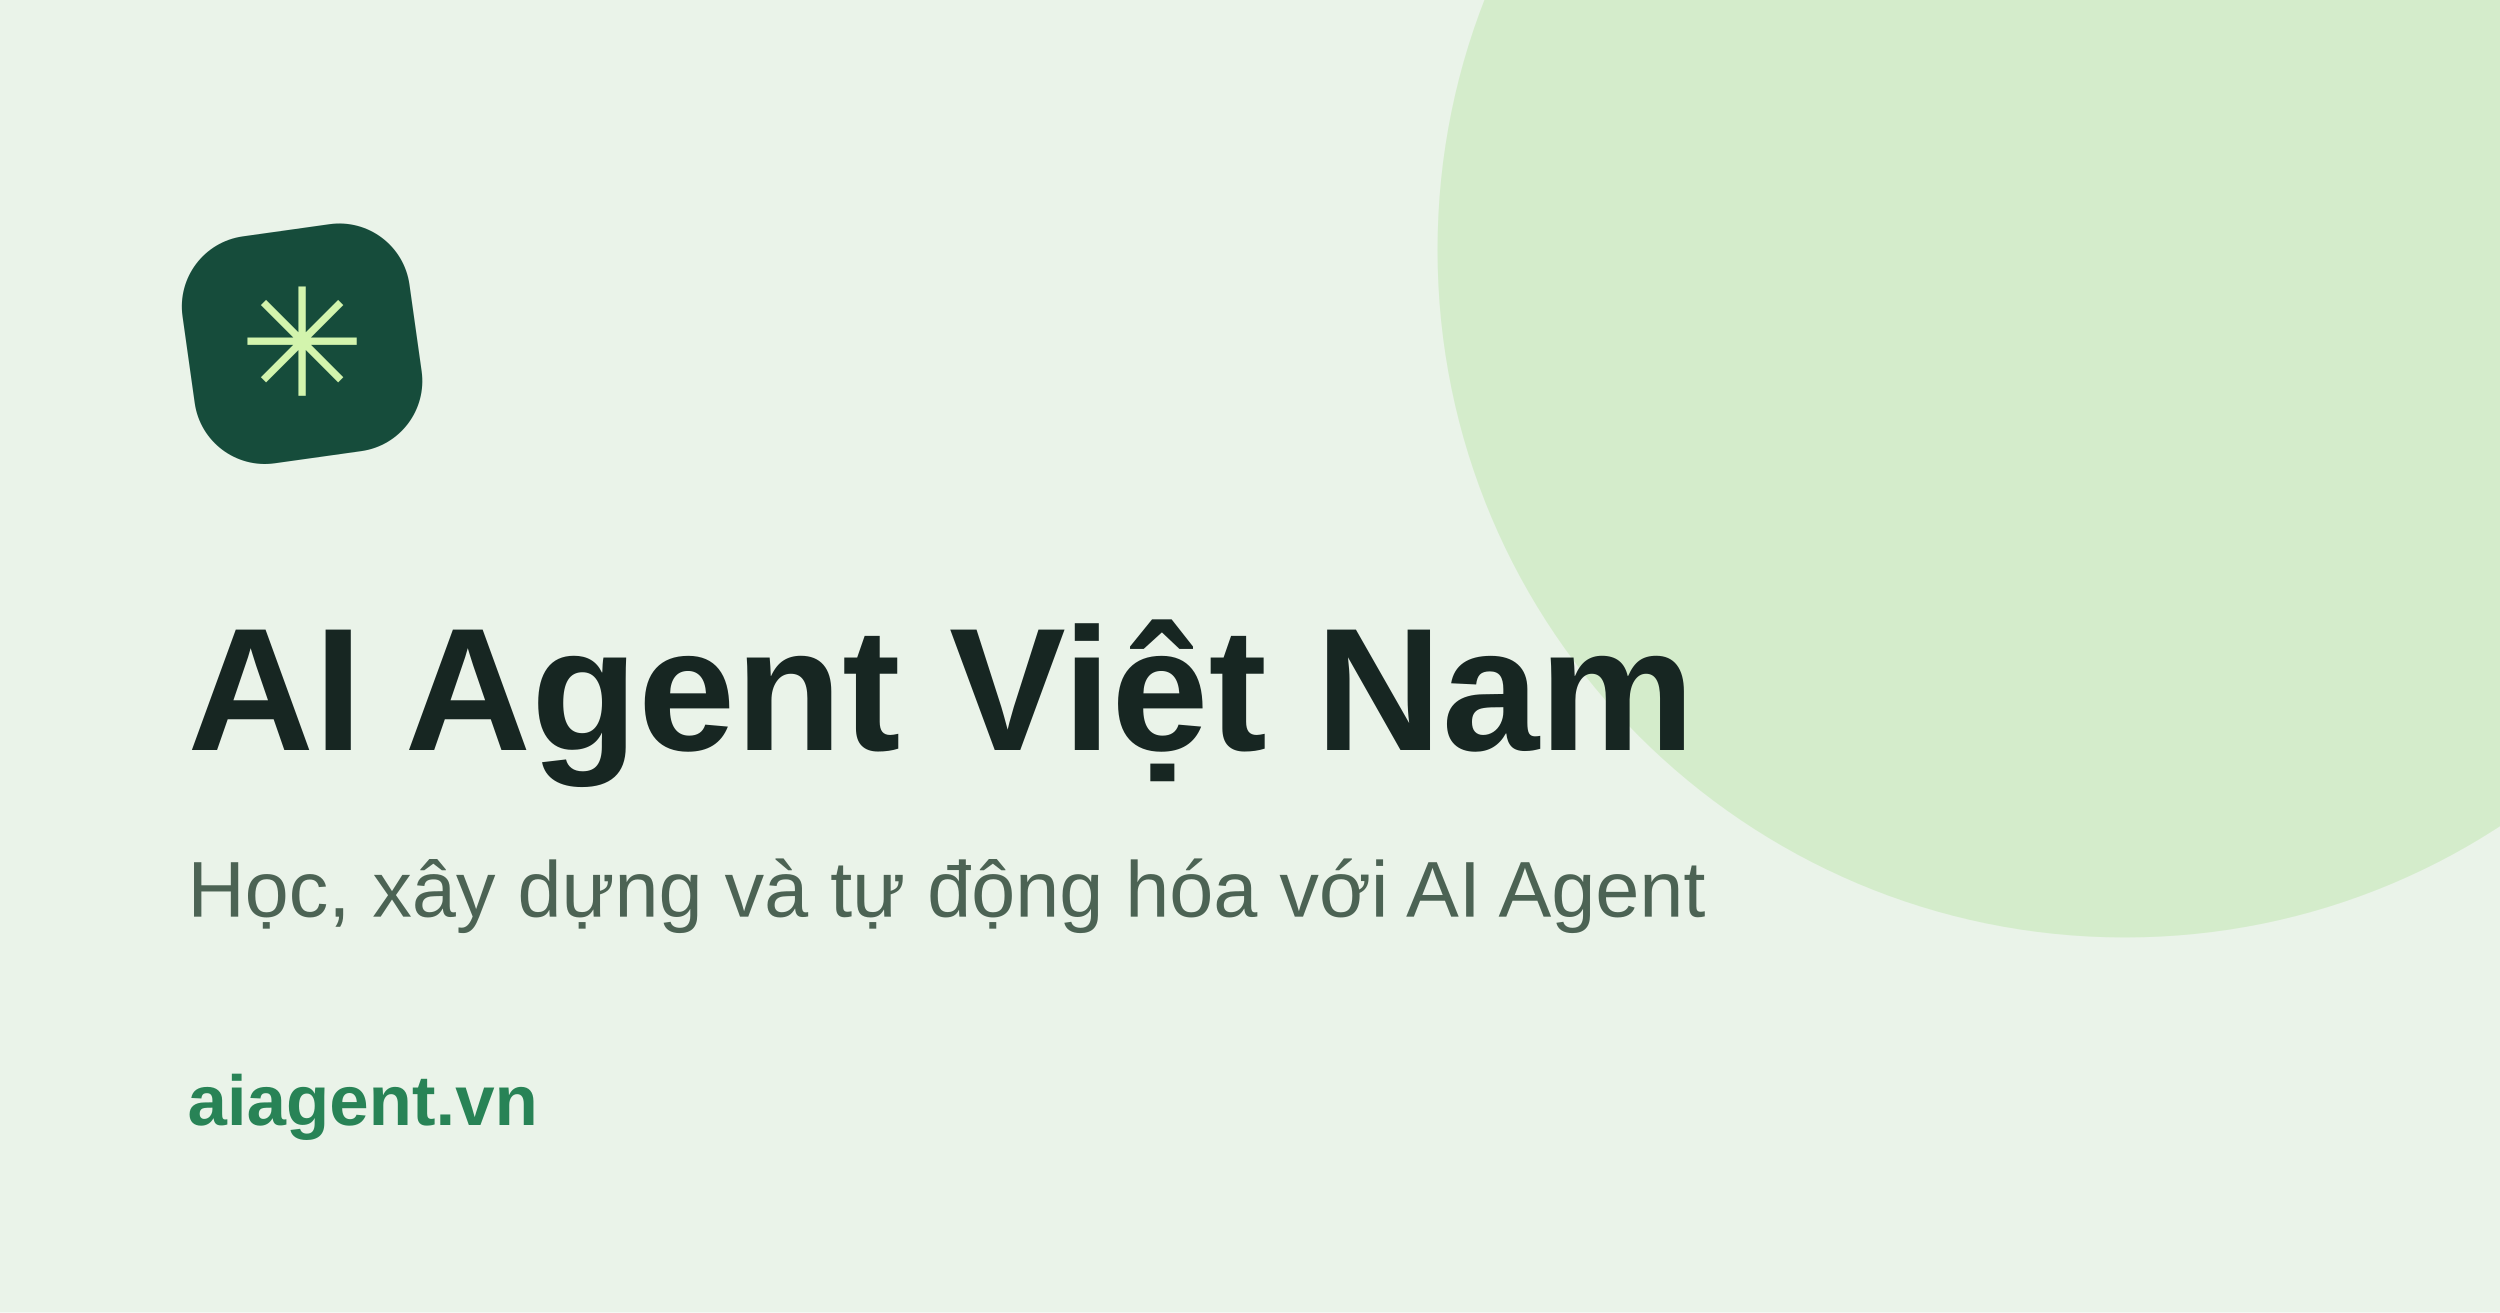
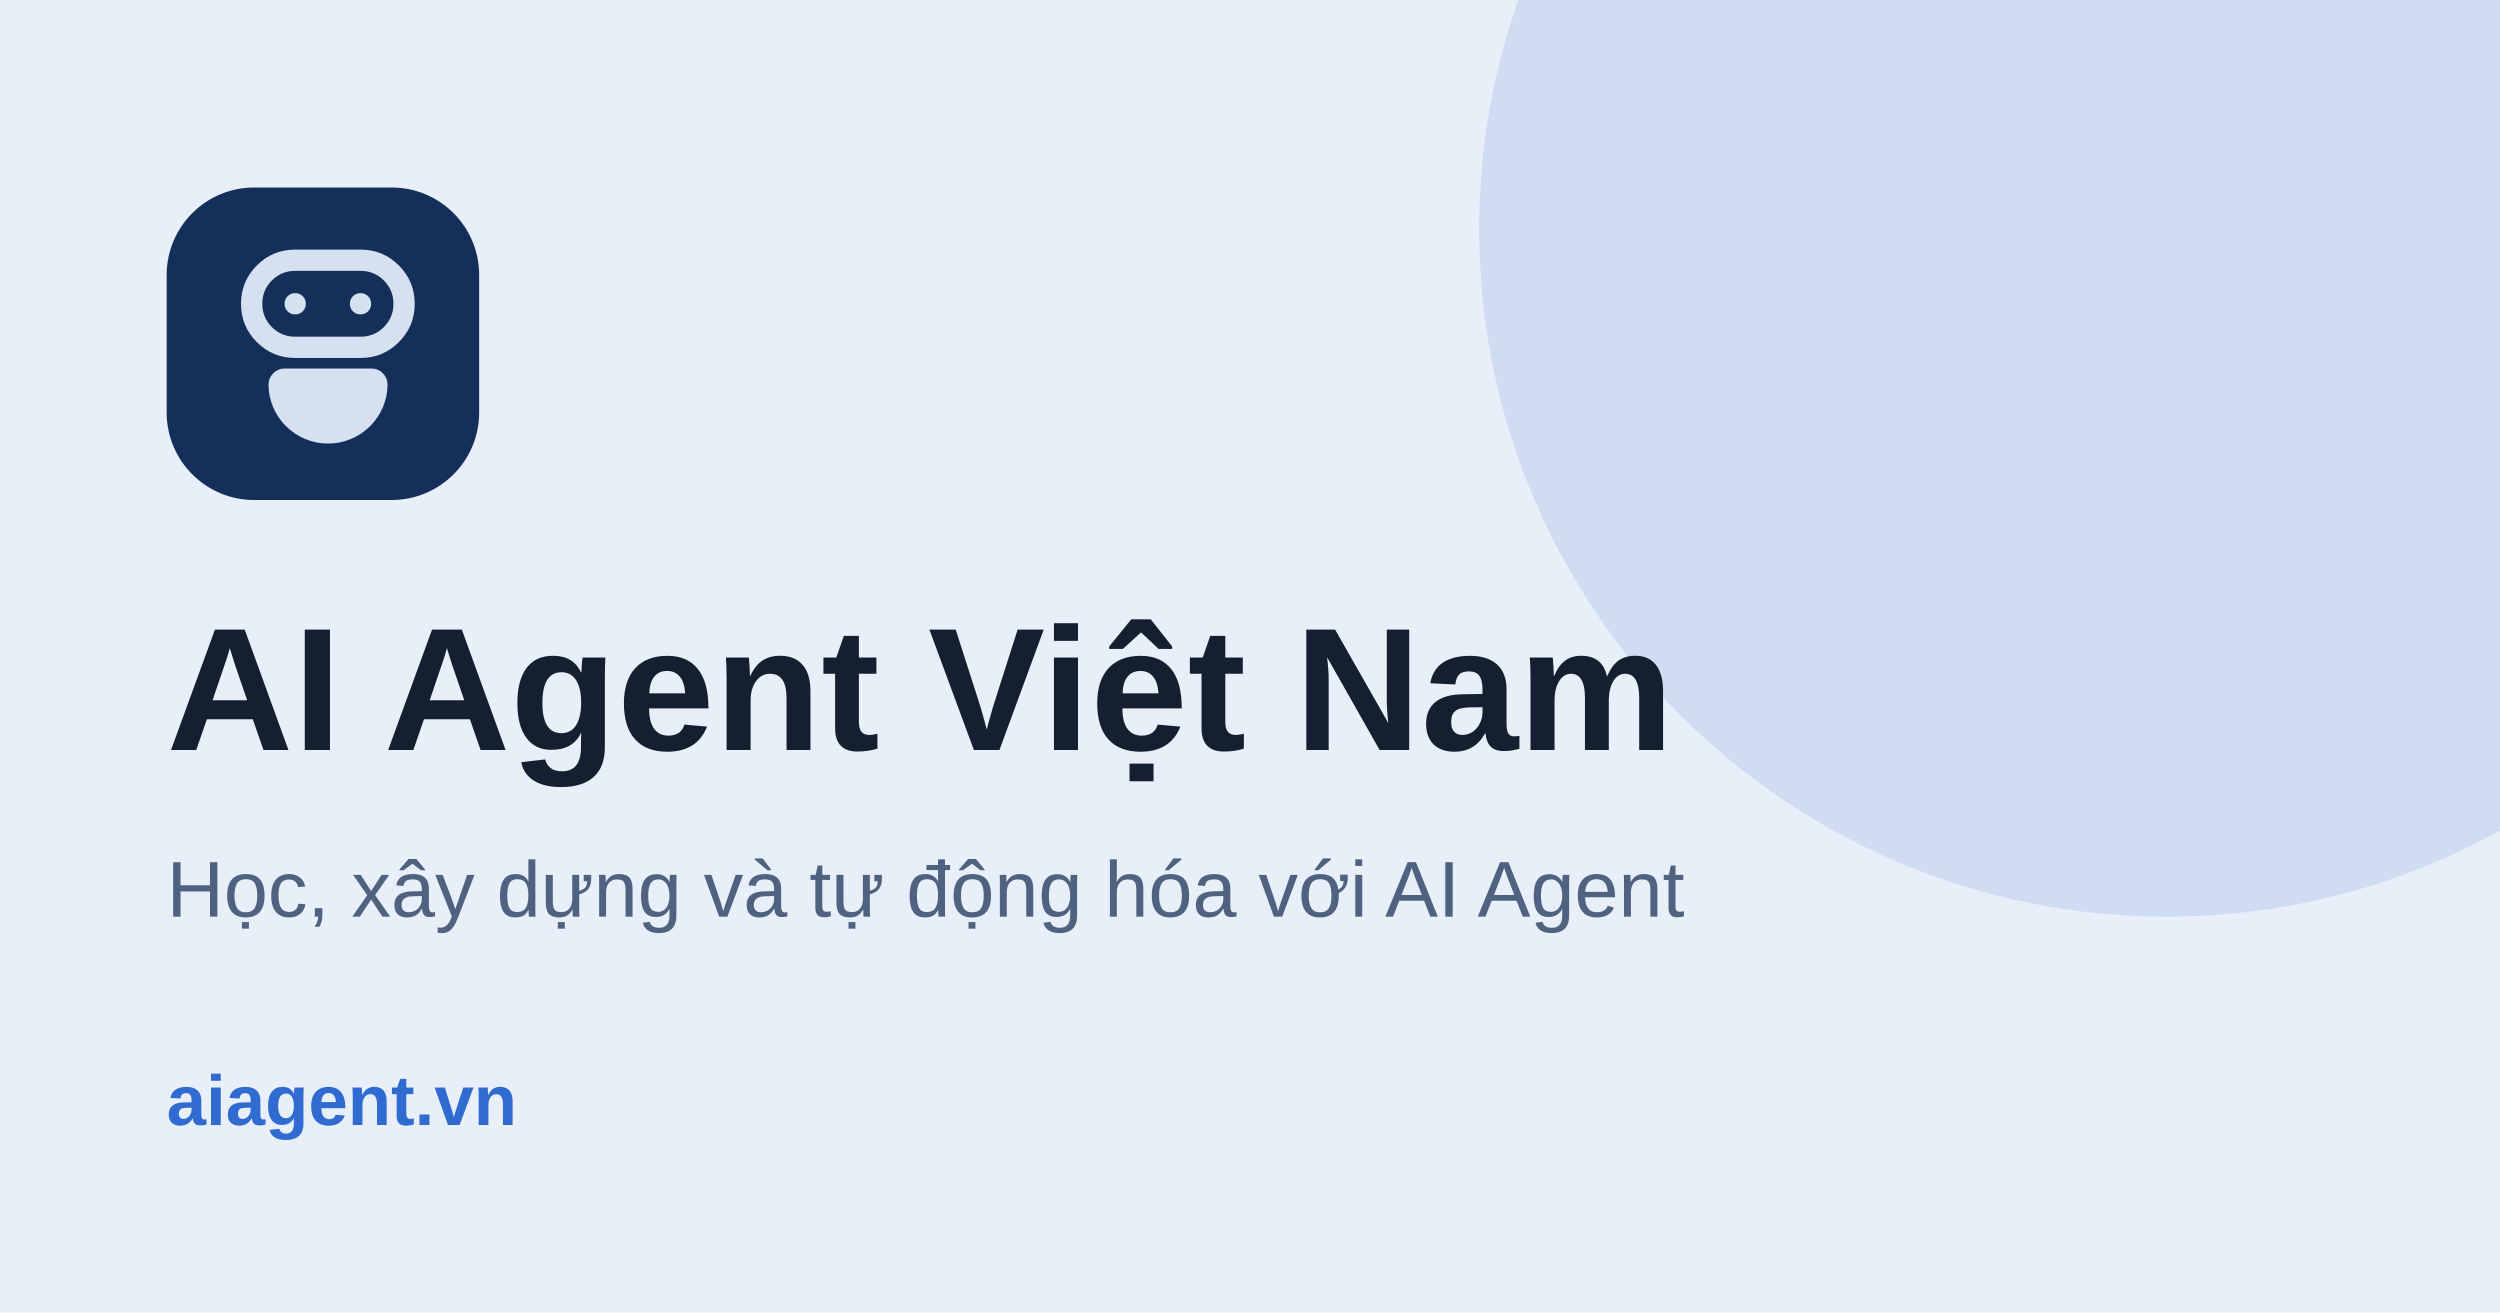
<svg xmlns="http://www.w3.org/2000/svg" width="1200" height="630" viewBox="0 0 1200 630">
-   <rect width="1200" height="630" fill="#eaf3e9" />
-   <circle cx="1020" cy="120" r="330" fill="#d4eccb" />
-   <rect x="90" y="110" width="110" height="110" rx="34" fill="#164c3b" transform="rotate(-8 145 165)" />
-   <text x="145" y="190" font-size="72" text-anchor="middle" fill="#d3f4ad" font-family="Arial,sans-serif">✳</text>
-   <text x="90" y="360" font-size="84" font-weight="800" fill="#172622" font-family="Arial,sans-serif">AI Agent Việt Nam</text>
-   <text x="90" y="440" font-size="38" fill="#4c6354" font-family="Arial,sans-serif">Học, xây dựng và tự động hóa với AI Agent</text>
-   <text x="90" y="540" font-size="34" font-weight="700" fill="#288356" font-family="Arial,sans-serif">aiagent.vn</text>
+   <rect width="1200" height="630" fill="#e8eff9" />
+   <circle cx="1040" cy="110" r="330" fill="#cfdcf2" />
+   <rect x="80" y="90" width="150" height="150" rx="42" fill="#14305a" />
+   <g transform="translate(94 104) scale(.245)">
+     <path d="M88.5 170.667V170.667C88.5 141.288 98.851 116.256 119.564 95.543C140.277 74.83 165.302 64.486 194.666 64.5H194.667H322.667C352.046 64.5 377.077 74.851 397.79 95.564C418.504 116.277 428.848 141.302 428.833 170.666C428.833 200.046 418.482 225.077 397.769 245.79C377.056 266.503 352.031 276.847 322.667 276.833H322.667H194.667C165.288 276.833 140.256 266.482 119.543 245.769C98.83 225.056 88.486 200.031 88.5 170.667ZM194.667 149.833H194.668C200.571 149.819 205.505 151.812 209.502 155.81C213.5 159.807 215.5 164.748 215.5 170.667V170.668C215.514 176.571 213.522 181.505 209.524 185.502C205.526 189.5 200.585 191.5 194.667 191.5H194.665C188.762 191.514 183.829 189.521 179.831 185.524C175.833 181.526 173.833 176.585 173.833 170.667V170.665C173.819 164.762 175.812 159.829 179.81 155.831C183.807 151.833 188.748 149.833 194.667 149.833ZM322.667 149.833H322.668C328.571 149.819 333.505 151.812 337.502 155.81C341.5 159.807 343.5 164.748 343.5 170.667V170.668C343.514 176.571 341.522 181.505 337.524 185.502C333.526 189.5 328.585 191.5 322.667 191.5H322.666C316.762 191.514 311.829 189.521 307.831 185.524C303.833 181.526 301.833 176.585 301.833 170.667V170.665C301.819 164.762 303.812 159.829 307.81 155.831C311.807 151.833 316.748 149.833 322.667 149.833ZM194.667 235.167H322.667C340.576 235.167 355.814 228.893 368.354 216.354C380.893 203.814 387.167 188.576 387.167 170.667C387.167 152.758 380.893 137.519 368.354 124.98C355.814 112.44 340.576 106.167 322.667 106.167H194.667C176.758 106.167 161.519 112.44 148.98 124.98C136.441 137.519 130.167 152.758 130.167 170.667C130.167 188.576 136.441 203.814 148.98 216.354C161.519 228.893 176.758 235.167 194.667 235.167Z" fill="#D5E0F0" stroke="none" />
+     <path d="M173.955 297.5H344.045C361.417 297.5 375.5 311.583 375.5 328.955C375.5 392.763 322.819 444.5 259 444.5C195.181 444.5 142.5 392.763 142.5 328.955C142.5 311.583 156.583 297.5 173.955 297.5Z" fill="#D5E0F0" stroke="none" />
+   </g>
+   <text x="80" y="360" font-size="84" font-weight="800" fill="#14202f" font-family="Arial,sans-serif">AI Agent Việt Nam</text>
+   <text x="80" y="440" font-size="38" fill="#4f6380" font-family="Arial,sans-serif">Học, xây dựng và tự động hóa với AI Agent</text>
+   <text x="80" y="540" font-size="34" font-weight="700" fill="#2f6bd0" font-family="Arial,sans-serif">aiagent.vn</text>
</svg>
